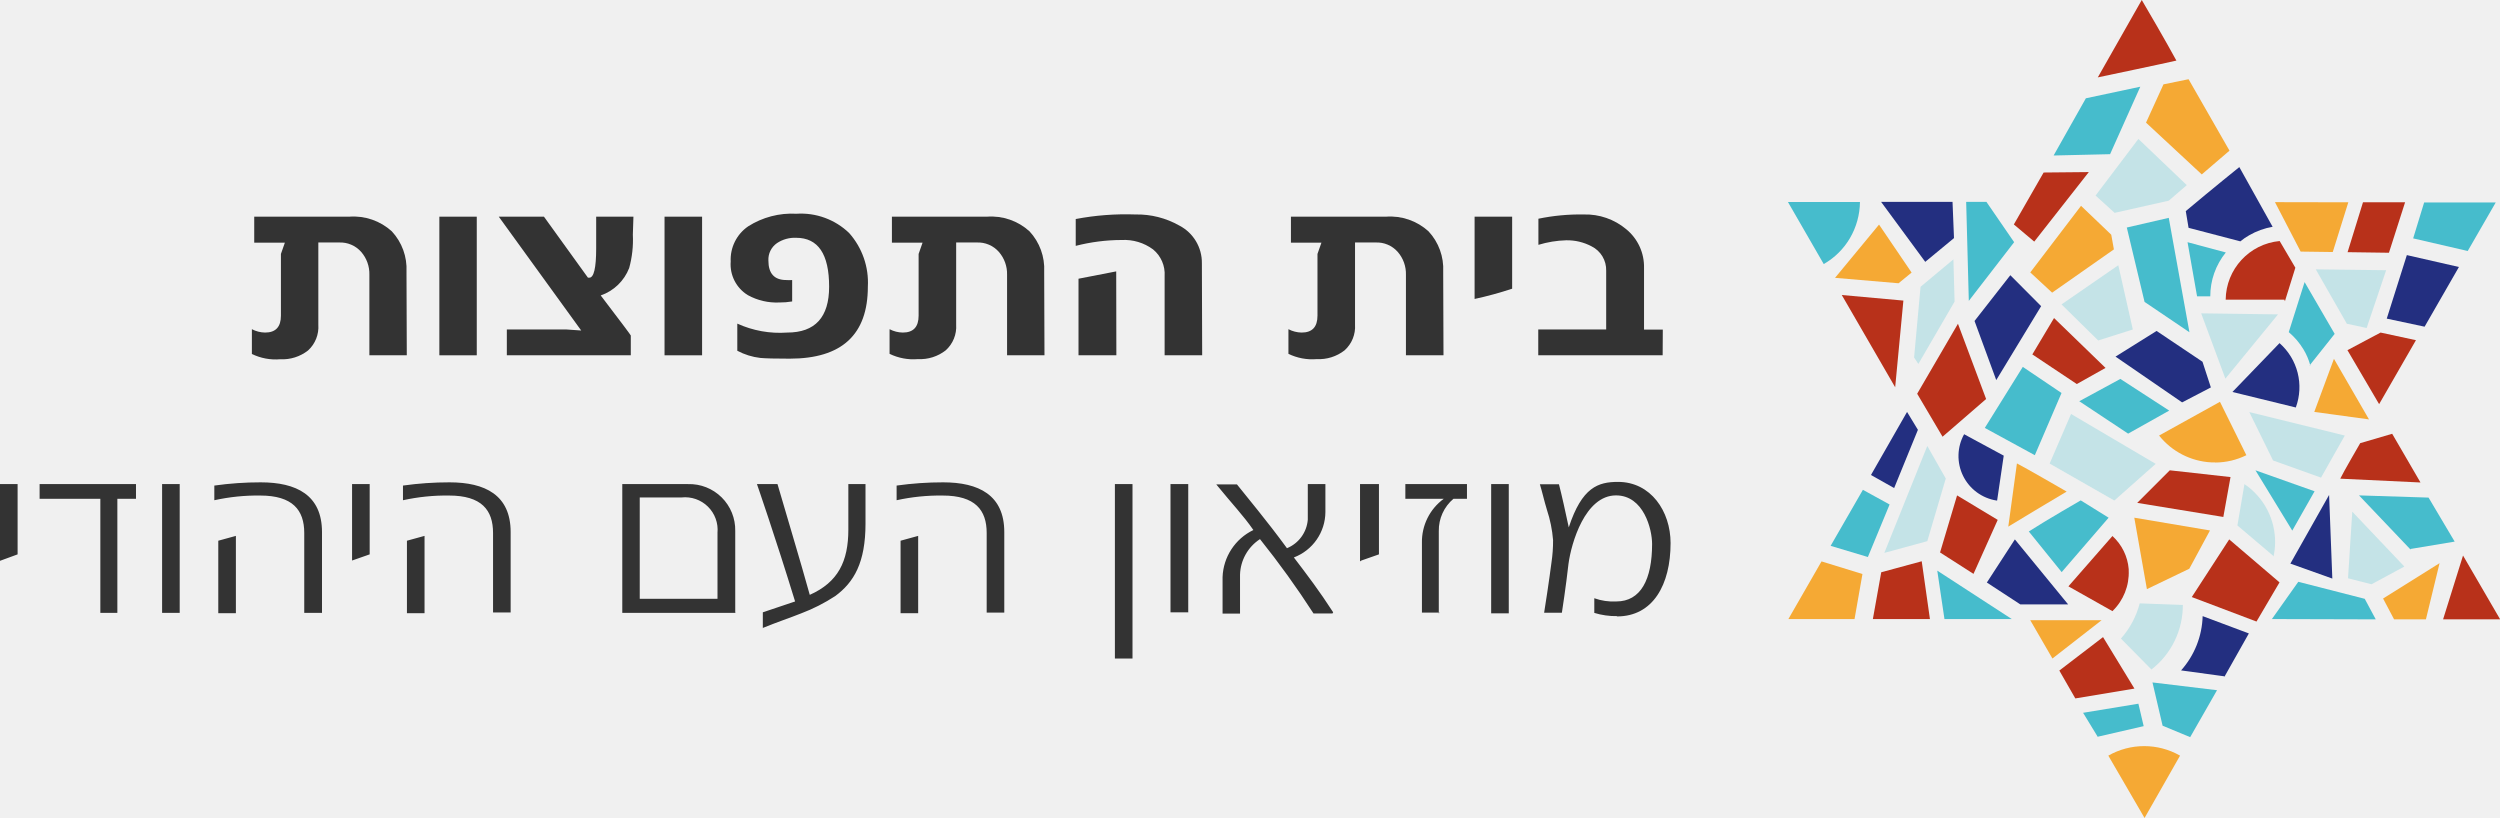
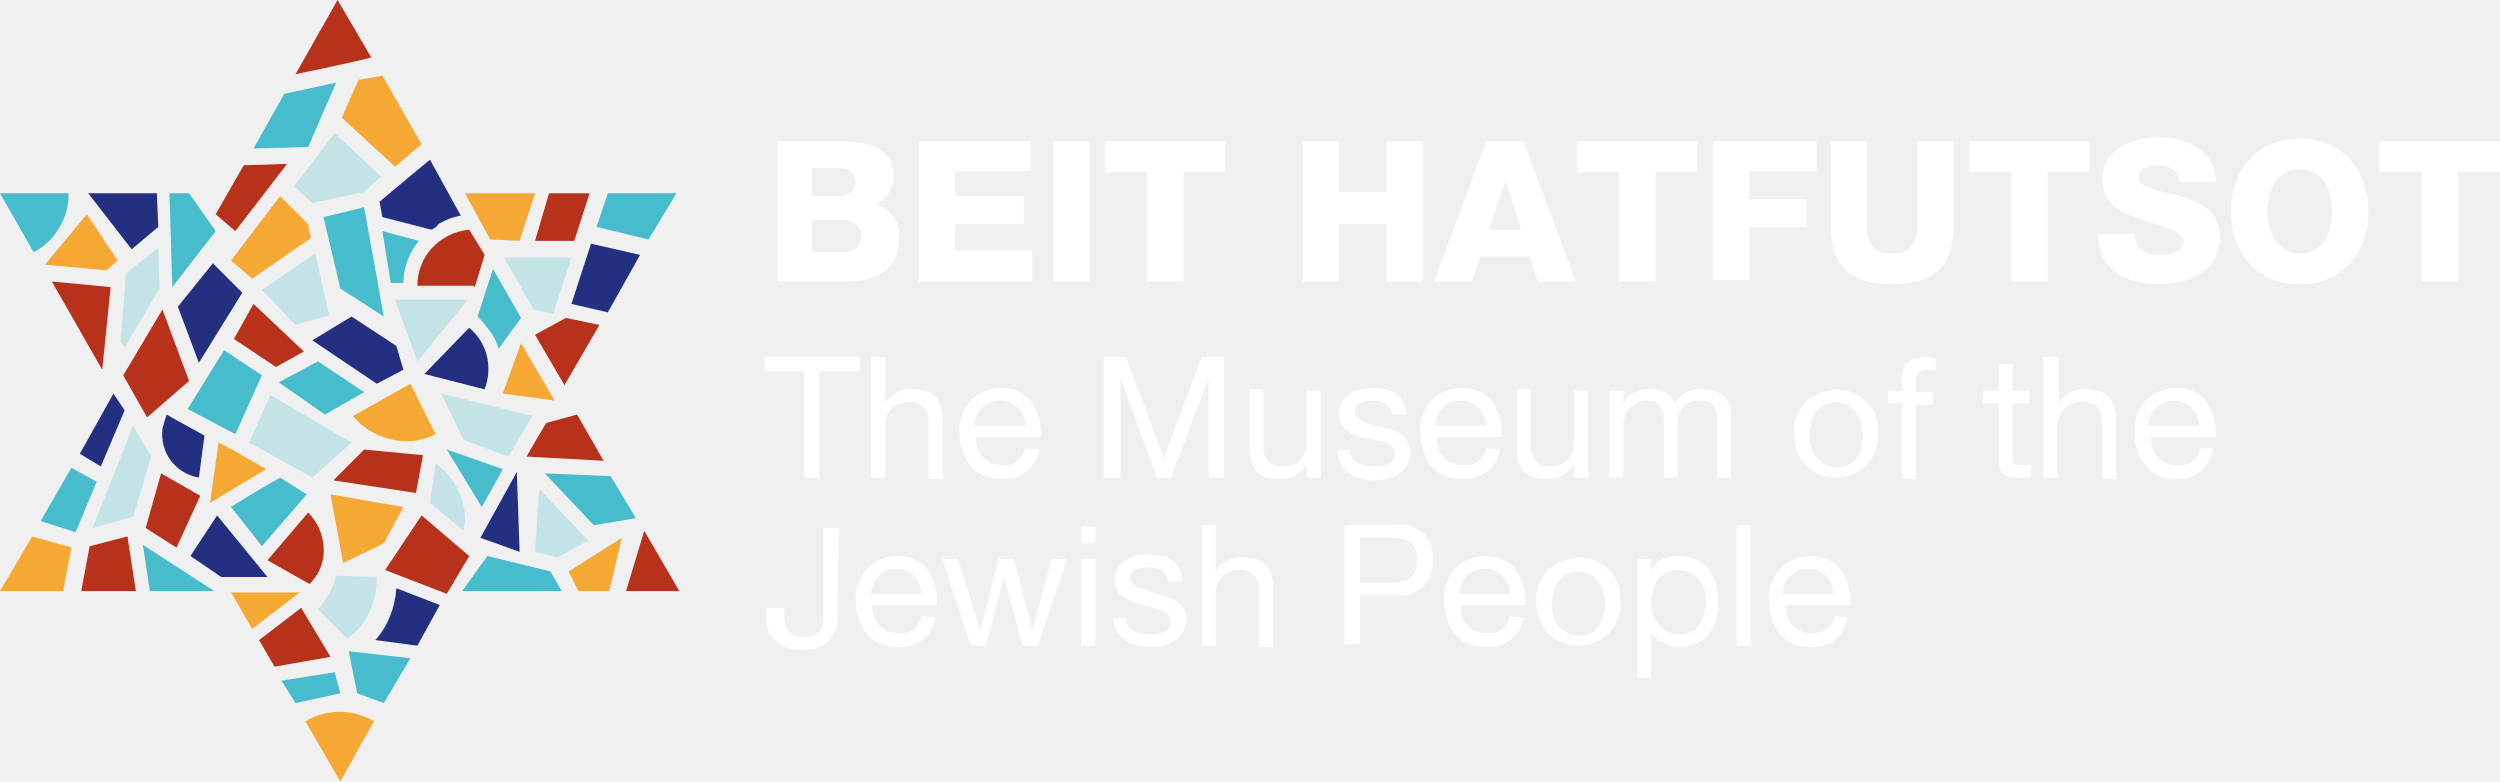
- <svg viewBox="0 0 170.42 55.76" id="shape-logo-he" width="100%" height="100%">
-   <g id="logo-he-Layer_2" data-name="Layer 2">
-     <g id="logo-he-Open">
-       <path d="M146.19,55.76l-2.47-4.25a4.93,4.93,0,0,1,4.89,0l-2.42,4.25" style="fill:#f5a934" />
-       <path d="M124.32,18l-2.44-4.23h4.91a5,5,0,0,1-.68,2.46A4.87,4.87,0,0,1,124.32,18" style="fill:#46bccc" />
-       <polyline points="131.56 42.2 127.67 42.2 128.24 39.01 131 38.26 131.56 42.2" style="fill:#b8311a" />
-       <polyline points="129.19 26.4 125.55 20.11 129.75 20.49 129.19 26.4" style="fill:#b8311a" />
-       <polyline points="121.91 42.2 124.17 38.27 126.96 39.13 126.42 42.2 121.91 42.2" style="fill:#f5a934" />
-       <path d="M143,5.28,146,0c1.56,2.65,2.36,4.13,2.36,4.13-.57.14-5.38,1.15-5.38,1.15" style="fill:#b8311a" />
-       <polyline points="129.12 33.27 127.54 32.38 130 28.08 130.74 29.3 129.12 33.27" style="fill:#232f80" />
-       <polyline points="165.28 22.27 162.7 21.72 164.07 17.39 167.62 18.2 165.28 22.27" style="fill:#232f80" />
-       <polyline points="141.47 47.61 140.38 45.71 143.36 43.43 145.5 46.94 141.47 47.61" style="fill:#b8311a" />
-       <path d="M139.91,44.89l-1.51-2.61h4.86l-3.35,2.61" style="fill:#f5a934" />
-       <polyline points="162.18 27.55 160.02 23.87 162.28 22.67 164.69 23.19 162.18 27.55" style="fill:#b8311a" />
-       <polyline points="149.3 50.25 147.42 49.47 146.73 46.52 151.13 47.05 149.3 50.25" style="fill:#46bccc" />
-       <polyline points="170.43 42.22 166.54 42.22 167.9 37.87 170.43 42.22" style="fill:#b8311a" />
-       <polyline points="139.99 10.6 142.19 6.7 145.9 5.91 143.84 10.51 139.99 10.6" style="fill:#46bccc" />
-       <path d="M164.32,37.46l-3.51-3.69,4.74.15,1.78,3-3,.5" style="fill:#46bccc" />
-       <polyline points="150.09 11.89 146.29 8.36 147.48 5.75 149.19 5.4 151.98 10.27 150.09 11.89" style="fill:#f5a934" />
-       <polyline points="162.85 17.23 160.03 17.19 161.08 13.79 163.95 13.79 162.85 17.23" style="fill:#b8311a" />
-       <polyline points="161.66 39.83 160.06 39.42 160.35 34.88 163.9 38.62 161.66 39.83" style="fill:#c4e3e7" />
-       <polyline points="138.71 31.03 135.3 29.17 137.89 25.01 140.53 26.79 138.71 31.03" style="fill:#46bccc" />
-       <path d="M140.54,39l-2.24-2.77c1.16-.75,3.54-2.12,3.54-2.12l1.9,1.18L140.54,39" style="fill:#46bccc" />
-       <path d="M136.9,35.91l.59-4.32c.48.24,3.39,1.92,3.39,1.92-.47.27-4,2.4-4,2.4" style="fill:#f5a934" />
-       <polyline points="132.42 29.77 130.69 26.84 133.47 22.07 135.39 27.2 132.42 29.77" style="fill:#b8311a" />
-       <polyline points="143.03 23.21 140.53 20.75 144.4 18.08 145.39 22.46 143.03 23.21" style="fill:#c4e3e7" />
-       <polyline points="149.25 22.65 146.19 20.58 144.98 15.51 147.84 14.85 149.25 22.65" style="fill:#46bccc" />
-       <polyline points="151.7 25.81 150.05 21.36 155.29 21.43 151.7 25.81" style="fill:#c4e3e7" />
-       <polyline points="158.99 39.44 156.13 38.42 158.77 33.74 158.99 39.44" style="fill:#232f80" />
-       <polyline points="161.49 28.59 157.76 28.08 159.1 24.46 161.49 28.59" style="fill:#f5a934" />
-       <polyline points="158.22 32.56 154.95 31.39 153.33 28.09 159.84 29.69 158.22 32.56" style="fill:#c4e3e7" />
-       <polyline points="136.08 25.91 134.6 21.88 137.04 18.76 139.14 20.87 136.08 25.91" style="fill:#232f80" />
-       <polyline points="134.21 20.51 134.03 13.76 135.41 13.76 137.3 16.51 134.21 20.51" style="fill:#46bccc" />
-       <polyline points="137.14 42.2 132.55 42.2 132.06 38.9 137.14 42.2" style="fill:#46bccc" />
-       <polyline points="138.67 16.47 137.28 15.3 139.31 11.76 142.39 11.73 138.67 16.47" style="fill:#b8311a" />
-       <polyline points="134.53 39.12 132.25 37.66 133.41 33.77 136.18 35.44 134.53 39.12" style="fill:#b8311a" />
-       <polyline points="128.45 37.69 131.38 30.4 132.64 32.62 131.38 36.89 128.45 37.69" style="fill:#c4e3e7" />
-       <path d="M143,50.23l-1-1.64,3.77-.62s.18.78.36,1.53l-3.17.73" style="fill:#46bccc" />
-       <path d="M146.66,45.64l-2.08-2.11a5.81,5.81,0,0,0,1.28-2.4l2.94.11a5.55,5.55,0,0,1-2.14,4.4" style="fill:#c4e3e7" />
-       <polyline points="165.37 42.22 163.2 42.22 162.45 40.8 166.3 38.39 165.37 42.22" style="fill:#f5a934" />
-       <path d="M165,32.89l-5.47-.26c.17-.37,1.36-2.42,1.36-2.42l2.18-.64L165,32.89" style="fill:#b8311a" />
-       <polyline points="161.95 42.22 154.87 42.2 156.67 39.66 161.2 40.82 161.95 42.22" style="fill:#46bccc" />
-       <polyline points="153.82 42.37 149.41 40.7 151.96 36.77 155.39 39.7 153.82 42.37" style="fill:#b8311a" />
-       <polyline points="146.35 40.16 145.49 35.29 150.65 36.16 149.24 38.77 146.35 40.16" style="fill:#f5a934" />
-       <path d="M144,41.66l-3-1.69L144,36.54a3.42,3.42,0,0,1,1.11,2.26v.08A3.64,3.64,0,0,1,144,41.66" style="fill:#b8311a" />
-       <polyline points="127.33 37.97 124.79 37.21 126.99 33.39 128.81 34.39 127.33 37.97" style="fill:#46bccc" />
-       <path d="M151.68,46.11l-3-.41A5.79,5.79,0,0,0,150.15,42l3.15,1.18-1.63,2.89" style="fill:#232f80" />
-       <polyline points="140.98 41.2 137.72 41.2 135.44 39.71 137.35 36.77 140.98 41.2" style="fill:#232f80" />
-       <path d="M136.1,34.12a3.07,3.07,0,0,1-2.21-4.52l.7.38,2,1.08-.45,3.06" style="fill:#232f80" />
-       <polyline points="161.33 22.36 159.98 22.07 157.86 18.36 162.66 18.42 161.33 22.36" style="fill:#c4e3e7" />
-       <polyline points="148.75 27.43 144.21 24.31 147.01 22.56 150.14 24.66 150.71 26.41 148.75 27.43" style="fill:#232f80" />
-       <polyline points="145.07 29.56 141.74 27.35 144.54 25.83 147.87 27.99 145.07 29.56" style="fill:#46bccc" />
-       <path d="M151,31.52h-.26a4.87,4.87,0,0,1-3.56-1.83l4.15-2.3,1.8,3.64a4.83,4.83,0,0,1-2.13.5" style="fill:#f5a934" />
-       <polyline points="144.15 14.51 142.85 13.33 145.77 9.47 149.07 12.62 147.84 13.68 144.15 14.51" style="fill:#c4e3e7" />
-       <path d="M156.51,27.78l-4.33-1.06,3.21-3.33a4,4,0,0,1,1.11,4.39" style="fill:#232f80" />
-       <path d="M157.49,24.91a4.33,4.33,0,0,0-.47-1.1,4.82,4.82,0,0,0-1-1.17l1.08-3.41,2.05,3.53-1.71,2.15" style="fill:#46bccc" />
-       <path d="M150.67,20.2h-.9l-.65-3.69,2.61.7a4.73,4.73,0,0,0-1.06,3" style="fill:#46bccc" />
-       <polyline points="168.22 17.11 164.5 16.25 165.25 13.8 170.13 13.8 168.22 17.11" style="fill:#46bccc" />
-       <polyline points="141.57 26.18 138.54 24.16 140.02 21.68 143.53 25.08 141.57 26.18" style="fill:#b8311a" />
-       <polyline points="139.89 19.95 138.4 18.57 141.86 14.03 143.92 16 144.1 17 139.89 19.95" style="fill:#f5a934" />
-       <polyline points="156.26 36.17 153.75 32.06 157.78 33.49 156.26 36.17" style="fill:#46bccc" />
-       <path d="M154.94,37.87l-2.42-2.05L153,33a4.76,4.76,0,0,1,2.09,4,4.7,4.7,0,0,1-.11.94" style="fill:#c4e3e7" />
-       <polyline points="144.13 34.12 139.72 31.6 141.18 28.22 146.95 31.62 144.13 34.12" style="fill:#c4e3e7" />
-       <polyline points="131.24 17.85 128.23 13.76 133.1 13.76 133.2 16.23 131.24 17.85" style="fill:#232f80" />
-       <polyline points="129.42 19.31 125.09 18.94 128.09 15.31 130.31 18.58 129.42 19.31" style="fill:#f5a934" />
-       <polyline points="130.77 24.81 130.48 24.37 130.92 19.55 133.16 17.68 133.24 20.56 130.77 24.81" style="fill:#c4e3e7" />
-       <polyline points="151.56 35.24 145.69 34.28 147.91 32.06 152.05 32.52 151.56 35.24" style="fill:#b8311a" />
-       <polyline points="159.02 17.18 156.83 17.15 155.08 13.78 160.08 13.79 159.02 17.18" style="fill:#f5a934" />
-       <path d="M155.72,20.43l-4,0h0a4.06,4.06,0,0,1,3.68-4l1.07,1.82-.71,2.28" style="fill:#b8311a" />
-       <path d="M152.71,16.45l-3.52-.92L149,14.39c1.87-1.57,3.65-3,3.65-3l2.27,4.07a4.81,4.81,0,0,0-1.6.58,4.17,4.17,0,0,0-.61.42" style="fill:#232f80" />
-       <path d="M77.25,44.89H76V33h1.2V44.89M52,42.83V41.74L54.2,41C52.84,36.57,51.6,33,51.6,33H53c.52,1.8,1.57,5.27,2.2,7.55,1.93-.86,2.63-2.28,2.63-4.45V33H59v2.69c0,2.67-.79,4-2.06,4.94a12,12,0,0,1-2.32,1.18c-.8.32-1.68.61-2.63,1M110.23,42a5,5,0,0,1-1.55-.22v-1a3.81,3.81,0,0,0,1.5.22c1.67,0,2.44-1.5,2.44-3.92,0-1-.57-3.31-2.46-3.31-2.11,0-3.05,3.25-3.24,4.67,0,.09-.23,1.92-.45,3.33h-1.21c.32-2,.5-3.42.5-3.42a10,10,0,0,0,.11-1.53,8.81,8.81,0,0,0-.42-2.07c-.19-.62-.33-1.26-.48-1.74h1.3c.19.73.44,1.86.67,2.94.9-2.74,2-3.1,3.36-3.1,2.23,0,3.58,2,3.58,4.17,0,2.84-1.2,5-3.65,5m-7.38-.21h-1.2V33h1.2v8.76m-4.72,0h-1.2V37a3.63,3.63,0,0,1,1.49-3l-2.62,0V33H100V34h-.92a2.82,2.82,0,0,0-1,2.2v5.62m-7.25,0H89.54a61,61,0,0,0-3.65-5.07,3,3,0,0,0-1.36,2.43v2.65H83.34V39.34a3.71,3.71,0,0,1,2.1-3.21c-.69-1-1.45-1.78-2.53-3.11h1.41c.7.89,2,2.42,3.41,4.35a2.3,2.3,0,0,0,1.42-1.95V33h1.2v1.9A3.33,3.33,0,0,1,88.2,38c.93,1.22,1.73,2.27,2.68,3.74m-9.89,0h-1.2V33H81v8.76m-12.54,0h-1.2V36.33c0-1.56-.78-2.55-3-2.55a13.76,13.76,0,0,0-3.14.32v-1a22.67,22.67,0,0,1,3.17-.22c2.42,0,4.17.86,4.17,3.39v5.53m-5.87,0h-1.2V36.86l1.2-.33v5.25m-12.44,0H42.42V33H46.9a3.13,3.13,0,0,1,3.22,3.19v5.56m-6.51-7.84v6.91h5.3v-4.5a2.22,2.22,0,0,0-2.45-2.41H43.62m-8.81,7.84h-1.2V36.33c0-1.56-.78-2.55-3-2.55a13.7,13.7,0,0,0-3.14.32v-1a22.54,22.54,0,0,1,3.17-.22c2.42,0,4.17.86,4.17,3.39v5.53m-5.87,0h-1.2V36.86l1.2-.33v5.25m-7,0h-1.2V36.33c0-1.56-.79-2.55-3-2.55a13.67,13.67,0,0,0-3.13.32v-1a22.39,22.39,0,0,1,3.16-.22c2.43,0,4.18.86,4.18,3.39v5.53m-5.87,0h-1.2V36.86l1.2-.33v5.25m-3.83,0h-1.2V33h1.2v8.76M8,41.78H6.84V34H2.7V33H9.27V34H8v7.82m84.71-3.55V33H94v4.79l-1.2.42M24,38.23V33h1.2v4.79l-1.2.42m-24,0V33H1.2v4.79L0,38.23" style="fill:#333" />
-       <path d="M27.73,24.22H25.18V18.73a2.28,2.28,0,0,0-.56-1.56,1.9,1.9,0,0,0-1.51-.64H21.7v5.6A2.17,2.17,0,0,1,21,23.89a2.84,2.84,0,0,1-1.9.6,3.69,3.69,0,0,1-1.93-.36V22.44a2,2,0,0,0,.9.23q1.08,0,1.08-1.15V17.31l.27-.77H17.33V14.77h6.48a3.88,3.88,0,0,1,2.9,1,3.76,3.76,0,0,1,1,2.75Z" style="fill:#333" />
-       <path d="M32.5,24.22H29.95V14.77H32.5Z" style="fill:#333" />
-       <path d="M43.14,16a7.22,7.22,0,0,1-.25,2.27,3.2,3.2,0,0,1-1.94,1.87Q43,22.83,43,22.87l0,1.35H34.55V22.46h4.07l1,.07L34,14.77h3.08l3,4.16.09,0q.47,0,.47-2V14.77h2.54Z" style="fill:#333" />
-       <path d="M47.86,24.22H45.3V14.77h2.56Z" style="fill:#333" />
-       <path d="M59.16,19.54q0,4.91-5.33,4.91-1.46,0-2-.05a4.42,4.42,0,0,1-1.57-.49V22.06a7,7,0,0,0,3.4.61q2.86,0,2.86-3.13,0-3.33-2.25-3.33a2.18,2.18,0,0,0-1.3.36,1.36,1.36,0,0,0-.59,1.19q0,1.33,1.22,1.33a2.38,2.38,0,0,0,.4,0v1.46a5.17,5.17,0,0,1-.88.07,4.07,4.07,0,0,1-2.14-.5,2.46,2.46,0,0,1-1.17-2.29A2.75,2.75,0,0,1,51,15.43a5.56,5.56,0,0,1,3.29-.86,4.74,4.74,0,0,1,3.59,1.31A5.08,5.08,0,0,1,59.16,19.54Z" style="fill:#333" />
-       <path d="M71.2,24.22H68.65V18.73a2.28,2.28,0,0,0-.56-1.56,1.9,1.9,0,0,0-1.51-.64h-1.4v5.6a2.17,2.17,0,0,1-.71,1.75,2.84,2.84,0,0,1-1.9.6,3.69,3.69,0,0,1-1.93-.36V22.44a2,2,0,0,0,.9.23q1.08,0,1.08-1.15V17.31l.27-.77H60.8V14.77h6.48a3.88,3.88,0,0,1,2.9,1,3.76,3.76,0,0,1,1,2.75Z" style="fill:#333" />
-       <path d="M81.95,24.22H79.39v-5.4A2.17,2.17,0,0,0,78.6,17a3.31,3.31,0,0,0-2.14-.64,12.7,12.7,0,0,0-3.13.4V14.93a18.37,18.37,0,0,1,4.07-.31,5.83,5.83,0,0,1,3,.76,2.85,2.85,0,0,1,1.53,2.56Zm-5.85,0H73.52V19l2.57-.5Z" style="fill:#333" />
-       <path d="M98.4,24.22H95.84V18.73a2.28,2.28,0,0,0-.56-1.56,1.9,1.9,0,0,0-1.51-.64h-1.4v5.6a2.17,2.17,0,0,1-.71,1.75,2.84,2.84,0,0,1-1.9.6,3.69,3.69,0,0,1-1.93-.36V22.44a2,2,0,0,0,.9.23q1.08,0,1.08-1.15V17.31l.27-.77H88V14.77h6.48a3.88,3.88,0,0,1,2.9,1,3.76,3.76,0,0,1,1,2.75Z" style="fill:#333" />
-       <path d="M103.08,19.68a25,25,0,0,1-2.56.7V14.77h2.56Z" style="fill:#333" />
-       <path d="M113.34,24.22h-8.48l0-1.76h4.63v-4a1.8,1.8,0,0,0-1-1.67,3.54,3.54,0,0,0-1.73-.41,7.2,7.2,0,0,0-1.89.31V14.91a14.12,14.12,0,0,1,3.1-.29,4.31,4.31,0,0,1,2.88,1,3.31,3.31,0,0,1,1.22,2.66v4.19h1.28Z" style="fill:#333" />
+ <svg xmlns="http://www.w3.org/2000/svg" version="1.1" id="Layer_1" x="0px" y="0px" viewBox="0 0 178.5 55.8" width="100%" height="100%" style="enable-background:new 0 0 178.5 55.8;" xml:space="preserve">
+   <style type="text/css">
+ 	.st0{fill:#FFFFFF;}
+ 	.st1{fill:#F5A934;}
+ 	.st2{fill:#46BCCC;}
+ 	.st3{fill:#B8311A;}
+ 	.st4{fill:#232F80;}
+ 	.st5{fill:#C4E3E7;}
+ </style>
+   <g id="Layer_2_1_">
+     <g id="Open">
+       <g id="_Group_">
+         <path class="st0" d="M55.5,10.1h4.7c1.7,0,3.6,0.4,3.6,2.5c0,0.9-0.5,1.6-1.3,2c1.1,0.3,1.8,1.3,1.7,2.4c0,2.4-1.8,3.1-3.9,3.1     h-4.8L55.5,10.1z M58,14h2c0.6,0,1-0.4,1.1-0.9c0,0,0,0,0-0.1c0-0.7-0.5-1-1.1-1h-2V14z M58,18h2.1c0.8,0,1.4-0.3,1.4-1.1     s-0.6-1.2-1.4-1.2H58V18z" />
+         <path class="st0" d="M65.6,10.1h8v2.1h-5.4v1.8h4.9v2h-4.9v1.9h5.5v2.2h-8.1V10.1z" />
+         <path class="st0" d="M75.2,10.1h2.6v10h-2.6V10.1z" />
+         <path class="st0" d="M87.5,12.3h-3v7.8h-2.6v-7.8h-3v-2.2h8.6L87.5,12.3z" />
+         <path class="st0" d="M93,10.1h2.6v3.6H99v-3.6h2.6v10H99V16h-3.4v4.1H93V10.1z" />
+         <path class="st0" d="M106.1,10.1h2.7l3.7,10h-2.7l-0.6-1.8h-3.5l-0.6,1.8h-2.7L106.1,10.1z M106.3,16.4h2.3l-1.1-3.5l0,0     L106.3,16.4z" />
+         <path class="st0" d="M121.2,12.3h-3v7.8h-2.6v-7.8h-3v-2.2h8.6L121.2,12.3z" />
+         <path class="st0" d="M122.3,10.1h7.4v2.1h-4.8v2h4.1v2h-4.1V20h-2.6L122.3,10.1z" />
+         <path class="st0" d="M139.5,16c0,2.9-1.3,4.3-4.4,4.3s-4.4-1.4-4.4-4.3v-5.9h2.6v6c0,1.3,0.5,2,1.8,2s1.8-0.7,1.8-2v-6h2.6     L139.5,16z" />
+         <path class="st0" d="M149.2,12.3h-3v7.8h-2.6v-7.8h-3v-2.2h8.6L149.2,12.3z" />
+         <path class="st0" d="M152.4,16.7c0.1,1.2,0.8,1.5,1.9,1.5c0.8,0,1.6-0.3,1.6-1s-1.4-1-2.9-1.5c-1.4-0.4-2.9-1.1-2.9-2.9     c0-2.2,2.2-3,4.1-3s4,1,4,3.2h-2.6c0-0.9-0.8-1.2-1.6-1.2c-0.6,0-1.3,0.2-1.3,0.9s1.4,0.9,2.9,1.3s2.9,1.1,2.9,2.9     c0,2.5-2.2,3.4-4.4,3.4s-4.3-1-4.3-3.6L152.4,16.7z" />
+         <path class="st0" d="M164.2,9.9c3.1,0,4.9,2.3,4.9,5.2s-1.8,5.2-4.9,5.2s-4.9-2.3-4.9-5.2S161.1,9.9,164.2,9.9z M164.2,18.1     c1.7,0,2.3-1.5,2.3-3s-0.6-3-2.3-3s-2.3,1.5-2.3,3S162.6,18.1,164.2,18.1z" />
+         <path class="st0" d="M178.5,12.3h-3v7.8h-2.6v-7.8h-3v-2.2h8.6L178.5,12.3z" />
+         <path class="st0" d="M57.4,26.5h-2.8v-1h6.8v1h-2.9v7.6h-1.1V26.5z" />
+         <path class="st0" d="M62.2,25.5h1v3.3l0,0c0.4-0.7,1.2-1.1,2-1c1.6,0,2.1,0.9,2.1,2.3v4.1h-1v-4.2c0-0.6-0.4-1.2-1.1-1.3     c-0.1,0-0.1,0-0.2,0c-1-0.1-1.8,0.7-1.8,1.6c0,0.1,0,0.2,0,0.3v3.5h-1L62.2,25.5z" />
+         <path class="st0" d="M74.2,32.1c-0.2,1.3-1.4,2.2-2.7,2.1c-2,0-2.9-1.4-3-3.3c-0.1-1.7,1.1-3.1,2.8-3.2c0.1,0,0.1,0,0.2,0     c2.2,0,2.9,2,2.8,3.5h-4.6c-0.1,1,0.6,1.9,1.6,2c0.1,0,0.2,0,0.3,0c0.8,0.1,1.5-0.5,1.6-1.2L74.2,32.1z M73.2,30.4     c0-1-0.8-1.8-1.8-1.8c-1,0-1.8,0.8-1.8,1.8H73.2z" />
+         <path class="st0" d="M78.8,25.5h1.6l2.7,7.2l2.7-7.2h1.6v8.6h-1.1V27l0,0l-2.7,7.1h-1L80,27l0,0v7.1h-1.2V25.5z" />
+         <path class="st0" d="M94.3,34.1h-1v-1l0,0c-0.4,0.7-1.2,1.2-2,1.1c-1.6,0-2.1-0.9-2.1-2.3v-4.1h1v4.2c0,0.6,0.4,1.2,1.1,1.3     c0.1,0,0.1,0,0.2,0c1,0.1,1.8-0.7,1.8-1.6c0-0.1,0-0.2,0-0.3v-3.5h1L94.3,34.1z" />
+         <path class="st0" d="M96.4,32.1c0,0.9,0.8,1.2,1.7,1.2c0.6,0,1.5-0.1,1.5-0.9s-1-0.9-2-1.1s-2-0.6-2-1.8s1.2-1.8,2.3-1.8     c1.4,0,2.5,0.4,2.5,1.9h-1c-0.1-0.8-0.8-1-1.4-1s-1.3,0.2-1.3,0.8s1.1,0.9,2,1.1s2,0.6,2,1.8c0,1.5-1.4,2-2.6,2s-2.6-0.6-2.6-2.1     L96.4,32.1z" />
+         <path class="st0" d="M107.1,32.1c-0.2,1.3-1.4,2.2-2.7,2.1c-2,0-2.9-1.4-3-3.3c-0.1-1.7,1.1-3.1,2.8-3.2c0,0,0.1,0,0.2,0     c2.2,0,2.9,2,2.8,3.5h-4.6c-0.1,1,0.6,1.9,1.6,2c0.1,0,0.2,0,0.3,0c0.8,0.1,1.5-0.5,1.6-1.2L107.1,32.1z M106.1,30.4     c0-1-0.8-1.8-1.8-1.8c-1,0-1.8,0.8-1.8,1.8H106.1z" />
+         <path class="st0" d="M113.4,34.1h-1v-1l0,0c-0.4,0.7-1.2,1.2-2,1.1c-1.6,0-2.1-0.9-2.1-2.3v-4.1h1v4.2c0,0.6,0.4,1.2,1.1,1.3     c0.1,0,0.1,0,0.2,0c1,0.1,1.8-0.7,1.8-1.6c0-0.1,0-0.2,0-0.3v-3.5h1L113.4,34.1z" />
+         <path class="st0" d="M114.9,27.9h1v0.9l0,0c0.4-0.7,1.2-1.1,2-1c0.7-0.1,1.4,0.4,1.7,1c0.4-0.7,1.2-1.1,1.9-1     c1.2,0,2.1,0.5,2.1,1.8v4.5h-1V30c0-0.8-0.2-1.4-1.2-1.4c-0.8-0.1-1.5,0.5-1.6,1.4c0,0.1,0,0.1,0,0.2v3.9h-1V30     c0-0.8-0.3-1.4-1.2-1.4c-0.9,0-1.6,0.7-1.7,1.6v3.9h-1L114.9,27.9z" />
+         <path class="st0" d="M131.1,27.8c1.6,0,3,1.2,3,2.9c0,0.1,0,0.3,0,0.4c0,1.7-1.3,3-3,3s-3-1.3-3-3c-0.2-1.6,1-3.1,2.6-3.2     C130.9,27.8,131,27.8,131.1,27.8z M131.1,33.4c1.1,0,1.9-0.8,1.9-2.3s-0.9-2.4-1.9-2.4s-1.9,0.8-1.9,2.4     C129.2,32.5,130.1,33.3,131.1,33.4L131.1,33.4z" />
+         <path class="st0" d="M135.8,28.8h-1v-0.9h1V27c0-1,0.6-1.5,1.7-1.5c0.2,0,0.4,0,0.7,0.1v0.9c-0.2-0.1-0.4-0.1-0.6-0.1     c-0.5,0-0.8,0.2-0.8,0.7v0.9h1.2v0.9h-1.2v5.3h-1L135.8,28.8z" />
+         <path class="st0" d="M143.7,27.9h1.2v0.9h-1.2v3.9c0,0.5,0.1,0.5,0.8,0.5h0.5v0.9h-0.8c-1.1,0-1.5-0.2-1.5-1.4v-3.9h-1.1v-0.9     h1.1V26h1L143.7,27.9z" />
+         <path class="st0" d="M146,25.5h1v3.3l0,0c0.4-0.7,1.2-1.1,2-1c1.6,0,2.1,0.9,2.1,2.3v4.1h-1v-4.2c0-0.6-0.4-1.2-1.1-1.3     c-0.1,0-0.1,0-0.2,0c-1-0.1-1.8,0.6-1.9,1.6c0,0.1,0,0.2,0,0.3v3.5h-1V25.5z" />
+         <path class="st0" d="M158,32.1c-0.2,1.3-1.4,2.2-2.6,2.1c-2,0-2.9-1.4-3-3.3c-0.1-1.7,1.1-3.1,2.8-3.2c0.1,0,0.1,0,0.2,0     c2.2,0,2.9,2,2.8,3.5h-4.6c-0.1,1,0.6,1.9,1.6,2c0.1,0,0.2,0,0.3,0c0.8,0.1,1.5-0.4,1.6-1.2H158z M157,30.4c0-1-0.8-1.8-1.8-1.8     c-1,0-1.8,0.8-1.8,1.8H157z" />
+         <path class="st0" d="M59.8,44c0.1,1.2-0.8,2.3-2.1,2.4c-0.2,0-0.3,0-0.5,0c-1.2,0.1-2.4-0.8-2.5-2c0-0.2,0-0.3,0-0.5v-0.5H56v0.4     c0,1,0.3,1.7,1.4,1.7s1.4-0.6,1.4-1.5v-6.3h1.1L59.8,44z" />
+         <path class="st0" d="M66.8,44.1c-0.2,1.3-1.4,2.2-2.7,2.1c-2,0-2.9-1.4-3-3.3c-0.1-1.7,1.1-3.1,2.8-3.2c0.1,0,0.1,0,0.2,0     c2.2,0,2.9,2,2.8,3.5h-4.6c-0.1,1,0.6,1.9,1.6,2c0.1,0,0.2,0,0.3,0c0.8,0.1,1.5-0.5,1.6-1.2L66.8,44.1z M65.8,42.4     c0-1-0.8-1.8-1.8-1.8c-1,0-1.8,0.8-1.8,1.8H65.8z" />
+         <path class="st0" d="M74.1,46.1h-1.1l-1.3-4.9l0,0l-1.3,4.9h-1.1l-2-6.2h1.1L70,45l0,0l1.3-5.1h1.1l1.3,5.1l0,0l1.4-5.1h1.1     L74.1,46.1z" />
+         <path class="st0" d="M78.2,38.8h-1v-1.2h1V38.8z M77.2,39.9h1v6.2h-1V39.9z" />
+         <path class="st0" d="M80.4,44.1c0,0.9,0.8,1.2,1.7,1.2c0.6,0,1.5-0.1,1.5-0.9s-1-0.9-2-1.2s-2-0.6-2-1.8s1.2-1.8,2.3-1.8     c1.4,0,2.5,0.4,2.5,1.9h-1c-0.1-0.8-0.8-1-1.4-1s-1.3,0.2-1.3,0.8s1.1,0.8,2,1.1s2,0.6,2,1.8c0,1.5-1.4,2-2.6,2s-2.6-0.6-2.6-2.1     L80.4,44.1z" />
+         <path class="st0" d="M85.8,37.5h1v3.3l0,0c0.4-0.7,1.2-1.1,2-1c1.6,0,2.1,0.9,2.1,2.3v4.1h-1v-4.2c0-0.6-0.4-1.2-1.1-1.3     c-0.1,0-0.1,0-0.2,0c-1-0.1-1.8,0.7-1.8,1.6c0,0.1,0,0.2,0,0.3v3.5h-1L85.8,37.5z" />
+         <path class="st0" d="M95.9,37.5h3.8c1.3-0.2,2.5,0.7,2.6,2c0,0.2,0,0.3,0,0.5c0.1,1.3-0.8,2.4-2.1,2.5c-0.2,0-0.3,0-0.5,0h-2.6     v3.5h-1.1V37.5z M97.1,41.6h2.2c1.3,0,1.9-0.5,1.9-1.6s-0.6-1.6-1.9-1.6h-2.2V41.6z" />
+         <path class="st0" d="M108.8,44.1c-0.2,1.3-1.4,2.2-2.7,2.1c-2,0-2.9-1.4-3-3.3c-0.1-1.7,1.1-3.1,2.8-3.2c0,0,0.1,0,0.2,0     c2.2,0,2.9,2,2.8,3.5h-4.6c-0.1,1,0.6,1.9,1.6,2c0.1,0,0.2,0,0.3,0c0.8,0.1,1.5-0.5,1.6-1.2L108.8,44.1z M107.8,42.4     c0-1-0.8-1.8-1.8-1.8c-1,0-1.8,0.8-1.8,1.8H107.8z" />
+         <path class="st0" d="M112.7,39.8c1.6,0,3,1.2,3,2.9c0,0.1,0,0.3,0,0.4c0,1.7-1.3,3-3,3s-3-1.3-3-3c-0.2-1.6,1-3.1,2.6-3.2     C112.4,39.8,112.5,39.8,112.7,39.8z M112.7,45.4c1.1,0,1.9-0.8,1.9-2.3s-0.9-2.3-1.9-2.3s-1.9,0.8-1.9,2.3S111.6,45.3,112.7,45.4     L112.7,45.4z" />
+         <path class="st0" d="M116.9,39.9h1v0.8l0,0c0.4-0.7,1.2-1.1,2-1c1.9,0,2.8,1.5,2.8,3.3s-0.9,3.2-2.8,3.2c-0.8,0-1.5-0.4-2-1l0,0     v3.2h-1L116.9,39.9z M119.8,40.7c-1.4,0-1.9,1.2-1.9,2.3s0.6,2.3,2,2.3s1.9-1.2,1.9-2.4S121.1,40.7,119.8,40.7z" />
+         <path class="st0" d="M124,37.5h1v8.6h-1V37.5z" />
+         <path class="st0" d="M131.9,44.1c-0.2,1.3-1.4,2.2-2.6,2.1c-2,0-2.9-1.4-3-3.3c-0.1-1.7,1.1-3.1,2.8-3.2c0,0,0.1,0,0.2,0     c2.2,0,2.9,2,2.8,3.5h-4.6c-0.1,1,0.6,1.9,1.6,2c0.1,0,0.2,0,0.3,0c0.8,0.1,1.5-0.5,1.6-1.2L131.9,44.1z M130.9,42.4     c0-1-0.8-1.8-1.8-1.8c-1,0-1.8,0.8-1.8,1.8H130.9z" />
+       </g>
+       <path class="st1" d="M24.3,55.8l-2.5-4.3c1.5-0.9,3.4-0.9,4.9,0L24.3,55.8" />
+       <path class="st2" d="M2.4,18L0,13.8h4.9c0,0.9-0.2,1.7-0.7,2.5C3.8,17,3.2,17.6,2.4,18" />
+       <polyline class="st3" points="9.7,42.2 5.8,42.2 6.4,39 9.1,38.3 9.7,42.2   " />
+       <polyline class="st3" points="7.3,26.4 3.7,20.1 7.9,20.5 7.3,26.4   " />
+       <polyline class="st1" points="0,42.2 2.3,38.3 5.1,39.1 4.5,42.2 0,42.2   " />
+       <path class="st3" d="M21.1,5.3l3-5.3c1.6,2.7,2.4,4.1,2.4,4.1C25.9,4.3,21.1,5.3,21.1,5.3" />
+       <polyline class="st4" points="7.2,33.3 5.7,32.4 8.1,28.1 8.9,29.3 7.2,33.3   " />
+       <polyline class="st4" points="43.4,22.3 40.8,21.7 42.2,17.4 45.7,18.2 43.4,22.3   " />
+       <polyline class="st3" points="19.6,47.6 18.5,45.7 21.5,43.4 23.6,46.9 19.6,47.6   " />
+       <path class="st1" d="M18,44.9l-1.5-2.6h4.9L18,44.9" />
+       <polyline class="st3" points="40.3,27.5 38.2,23.9 40.4,22.7 42.8,23.2 40.3,27.5   " />
+       <polyline class="st2" points="27.4,50.2 25.5,49.5 24.9,46.5 29.3,47 27.4,50.2   " />
+       <polyline class="st3" points="48.5,42.2 44.7,42.2 46,37.9 48.5,42.2   " />
+       <polyline class="st2" points="18.1,10.6 20.3,6.7 24,5.9 22,10.5 18.1,10.6   " />
+       <path class="st2" d="M42.4,37.5l-3.5-3.7l4.7,0.2l1.8,3L42.4,37.5" />
+       <polyline class="st1" points="28.2,11.9 24.4,8.4 25.6,5.7 27.3,5.4 30.1,10.3 28.2,11.9   " />
+       <polyline class="st3" points="41,17.2 38.2,17.2 39.2,13.8 42.1,13.8 41,17.2   " />
+       <polyline class="st5" points="39.8,39.8 38.2,39.4 38.5,34.9 42,38.6 39.8,39.8   " />
+       <polyline class="st2" points="16.8,31 13.4,29.2 16,25 18.7,26.8 16.8,31   " />
+       <path class="st2" d="M18.7,39l-2.2-2.8c1.2-0.8,3.5-2.1,3.5-2.1l1.9,1.2L18.7,39" />
+       <path class="st1" d="M15,35.9l0.6-4.3c0.5,0.2,3.4,1.9,3.4,1.9C18.5,33.8,15,35.9,15,35.9" />
+       <polyline class="st3" points="10.5,29.8 8.8,26.8 11.6,22.1 13.5,27.2 10.5,29.8   " />
+       <polyline class="st5" points="21.1,23.2 18.7,20.7 22.5,18.1 23.5,22.5 21.1,23.2   " />
+       <polyline class="st2" points="27.4,22.6 24.3,20.6 23.1,15.5 26,14.8 27.4,22.6   " />
+       <polyline class="st5" points="29.8,25.8 28.2,21.4 33.4,21.4 29.8,25.8   " />
+       <polyline class="st4" points="37.1,39.4 34.3,38.4 36.9,33.7 37.1,39.4   " />
+       <polyline class="st1" points="39.6,28.6 35.9,28.1 37.2,24.5 39.6,28.6   " />
+       <polyline class="st5" points="36.3,32.6 33.1,31.4 31.5,28.1 38,29.7 36.3,32.6   " />
+       <polyline class="st4" points="14.2,25.9 12.7,21.9 15.2,18.8 17.3,20.9 14.2,25.9   " />
+       <polyline class="st2" points="12.3,20.5 12.1,13.8 13.5,13.8 15.4,16.5 12.3,20.5   " />
+       <polyline class="st2" points="15.3,42.2 10.7,42.2 10.2,38.9 15.3,42.2   " />
+       <polyline class="st3" points="16.8,16.5 15.4,15.3 17.4,11.8 20.5,11.7 16.8,16.5   " />
+       <polyline class="st3" points="12.6,39.1 10.4,37.7 11.5,33.8 14.3,35.4 12.6,39.1   " />
+       <polyline class="st5" points="6.6,37.7 9.5,30.4 10.8,32.6 9.5,36.9 6.6,37.7   " />
+       <path class="st2" d="M21.1,50.2l-1-1.6l3.8-0.6c0,0,0.2,0.8,0.4,1.5L21.1,50.2" />
+       <path class="st5" d="M24.8,45.6l-2.1-2.1c0.6-0.7,1.1-1.5,1.3-2.4l2.9,0.1C26.9,43,26.2,44.6,24.8,45.6" />
+       <polyline class="st1" points="43.5,42.2 41.3,42.2 40.6,40.8 44.4,38.4 43.5,42.2   " />
+       <path class="st3" d="M43.1,32.9l-5.5-0.3c0.2-0.4,1.4-2.4,1.4-2.4l2.2-0.6L43.1,32.9" />
+       <polyline class="st2" points="40.1,42.2 33,42.2 34.8,39.7 39.3,40.8 40.1,42.2   " />
+       <polyline class="st3" points="31.9,42.4 27.5,40.7 30.1,36.8 33.5,39.7 31.9,42.4   " />
+       <polyline class="st1" points="24.5,40.2 23.6,35.3 28.8,36.2 27.4,38.8 24.5,40.2   " />
+       <path class="st3" d="M22.1,41.7l-3-1.7l2.9-3.4c0.6,0.6,1,1.4,1.1,2.3v0.1C23.2,39.9,22.9,40.9,22.1,41.7" />
+       <polyline class="st2" points="5.4,38 2.9,37.2 5.1,33.4 6.9,34.4 5.4,38   " />
+       <path class="st4" d="M29.8,46.1l-3-0.4c0.9-1,1.4-2.3,1.5-3.7l3.1,1.2L29.8,46.1" />
+       <polyline class="st4" points="19.1,41.2 15.8,41.2 13.6,39.7 15.5,36.8 19.1,41.2   " />
+       <path class="st4" d="M14.2,34.1c-1.7-0.3-2.8-1.8-2.6-3.5c0.1-0.4,0.2-0.7,0.3-1l0.7,0.4l2,1.1L14.2,34.1" />
+       <polyline class="st5" points="39.5,22.4 38.1,22.1 36,18.4 40.8,18.4 39.5,22.4   " />
+       <polyline class="st4" points="26.9,27.4 22.3,24.3 25.1,22.6 28.3,24.7 28.8,26.4 26.9,27.4   " />
+       <polyline class="st2" points="23.2,29.6 19.9,27.3 22.7,25.8 26,28 23.2,29.6   " />
+       <path class="st1" d="M29.1,31.5h-0.3c-1.4-0.1-2.7-0.7-3.6-1.8l4.1-2.3l1.8,3.6C30.5,31.3,29.8,31.5,29.1,31.5" />
+       <polyline class="st5" points="22.3,14.5 21,13.3 23.9,9.5 27.2,12.6 26,13.7 22.3,14.5   " />
+       <path class="st4" d="M34.6,27.8l-4.3-1.1l3.2-3.3C34.8,24.5,35.2,26.2,34.6,27.8" />
+       <path class="st2" d="M35.6,24.9c-0.1-0.4-0.3-0.8-0.5-1.1c-0.3-0.4-0.6-0.8-1-1.2l1.1-3.4l2,3.5L35.6,24.9" />
+       <path class="st2" d="M28.8,20.2h-0.9l-0.6-3.7l2.6,0.7C29.2,18.1,28.8,19.1,28.8,20.2" />
+       <polyline class="st2" points="46.3,17.1 42.6,16.2 43.4,13.8 48.3,13.8 46.3,17.1   " />
+       <polyline class="st3" points="19.7,26.2 16.7,24.2 18.1,21.7 21.7,25.1 19.7,26.2   " />
+       <polyline class="st1" points="18,19.9 16.5,18.6 20,14 22,16 22.2,17 18,19.9   " />
+       <polyline class="st2" points="34.4,36.2 31.9,32.1 35.9,33.5 34.4,36.2   " />
+       <path class="st5" d="M33.1,37.9l-2.4-2l0.4-2.8c1.3,0.9,2.1,2.4,2.1,4C33.2,37.3,33.1,37.6,33.1,37.9" />
+       <polyline class="st5" points="22.3,34.1 17.8,31.6 19.3,28.2 25.1,31.6 22.3,34.1   " />
+       <polyline class="st4" points="9.4,17.8 6.3,13.8 11.2,13.8 11.3,16.2 9.4,17.8   " />
+       <polyline class="st1" points="7.6,19.3 3.2,18.9 6.2,15.3 8.4,18.6 7.6,19.3   " />
+       <polyline class="st5" points="8.9,24.8 8.6,24.4 9,19.5 11.3,17.7 11.4,20.6 8.9,24.8   " />
+       <polyline class="st3" points="29.7,35.2 23.8,34.3 26,32.1 30.2,32.5 29.7,35.2   " />
+       <polyline class="st1" points="37.1,17.2 35,17.1 33.2,13.8 38.2,13.8 37.1,17.2   " />
+       <path class="st3" d="M33.8,20.4h-4l0,0c0-2.1,1.6-3.8,3.7-4l1.1,1.8l-0.7,2.3" />
+       <path class="st4" d="M30.8,16.4l-3.5-0.9l-0.2-1.1c1.9-1.6,3.6-3,3.6-3l2.2,4c-0.6,0.1-1.1,0.3-1.6,0.6    C31.2,16.2,31,16.3,30.8,16.4" />
    </g>
  </g>
</svg>
